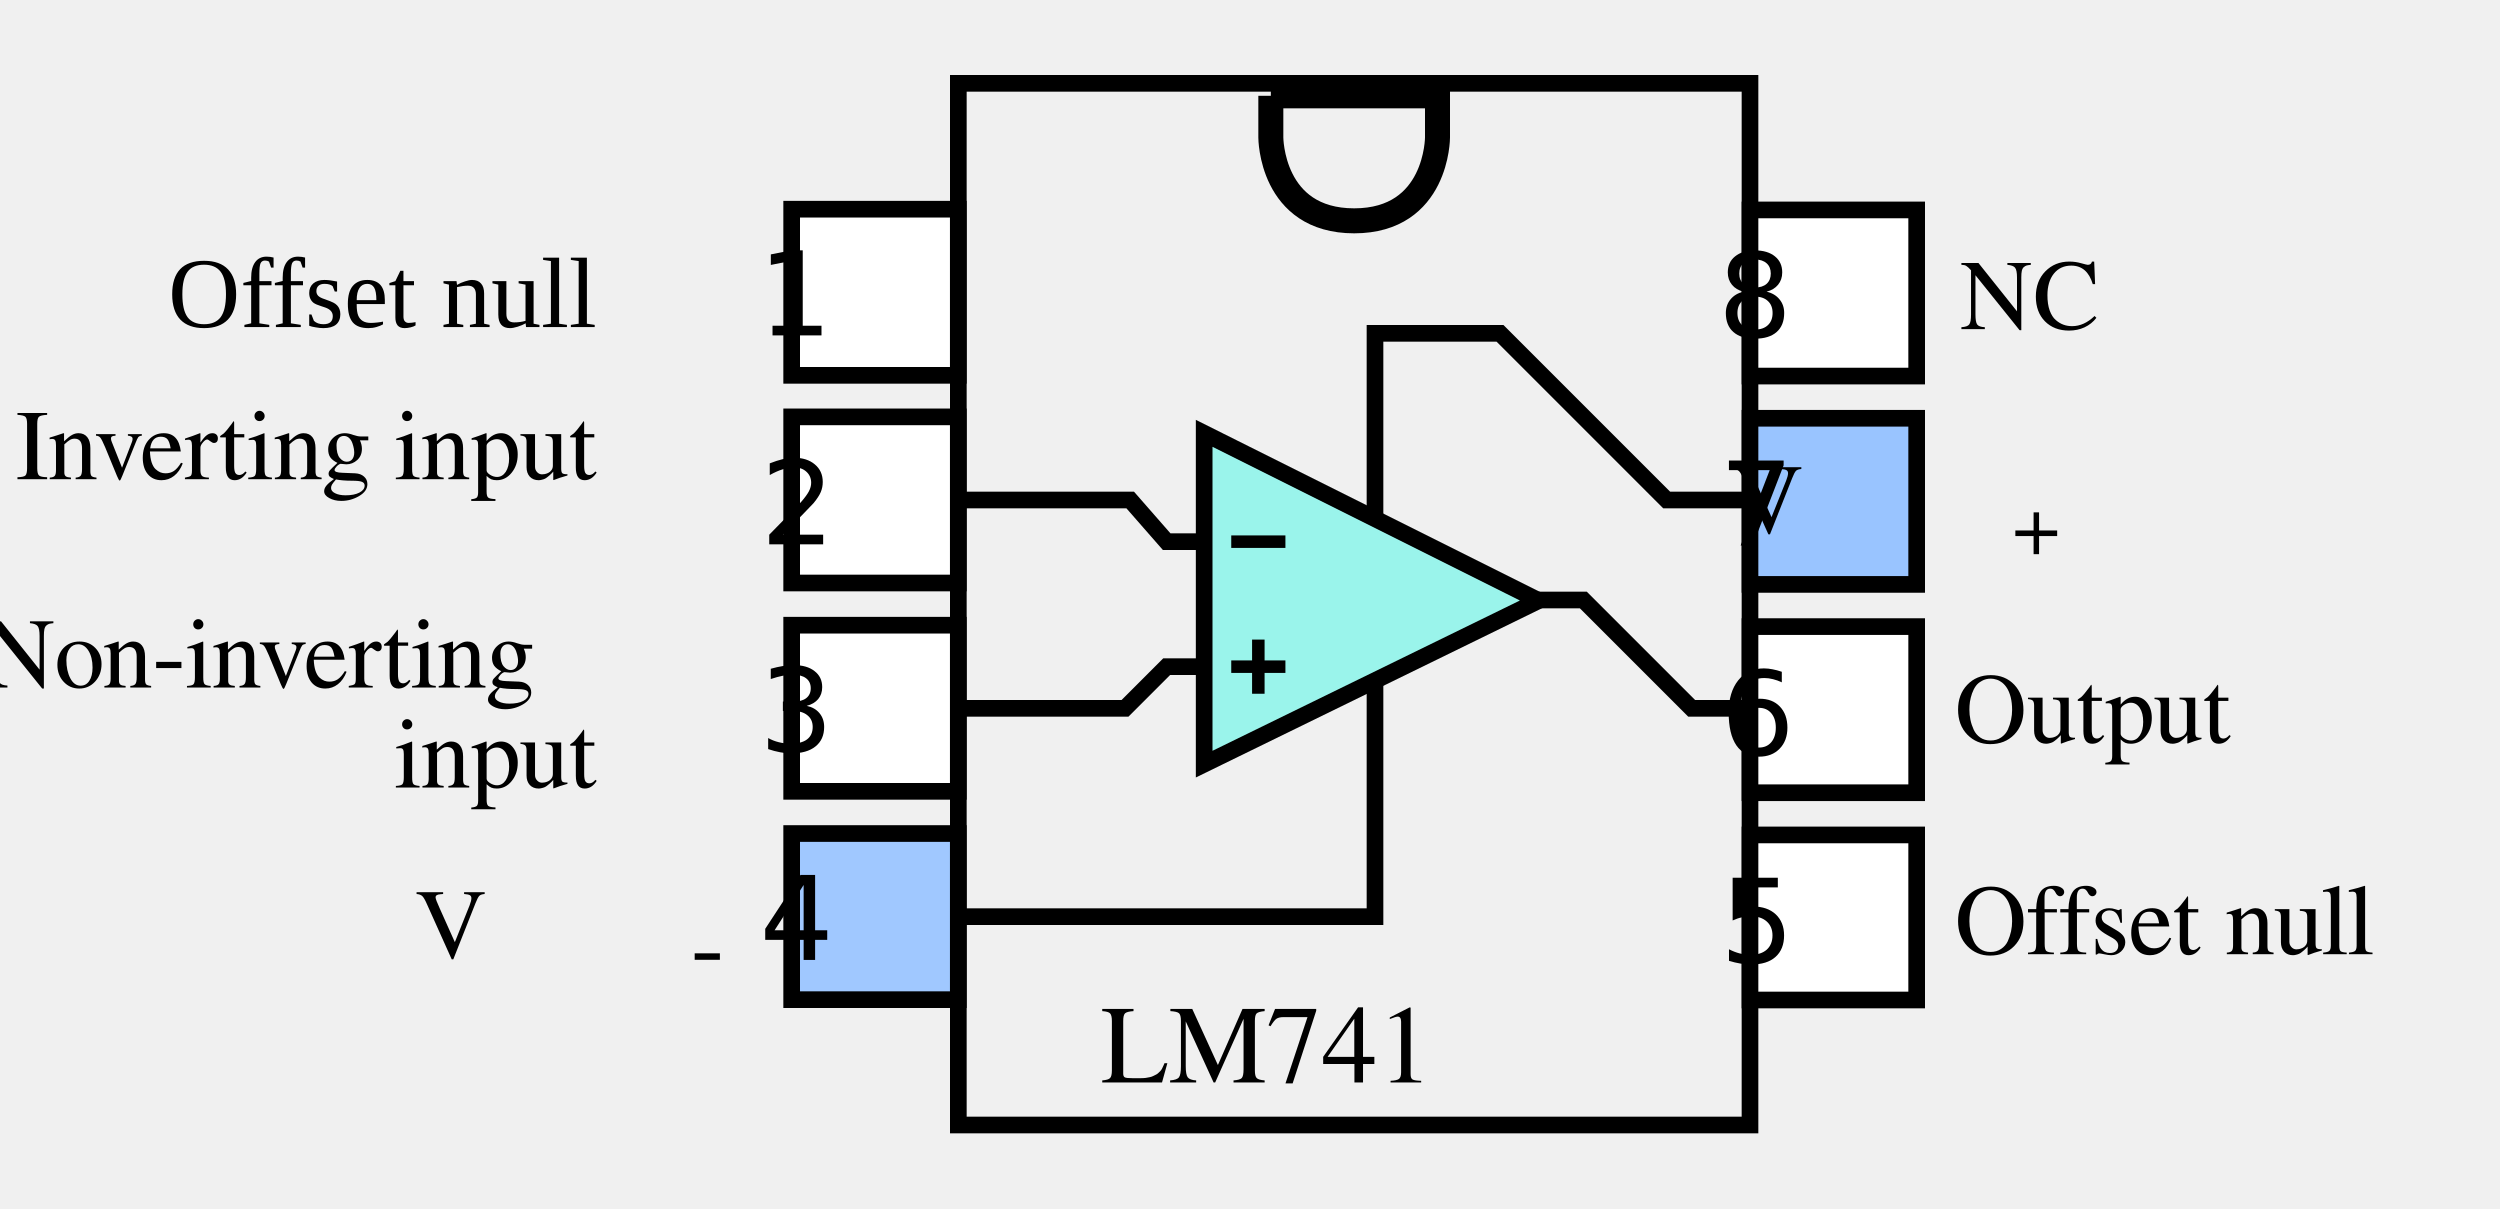
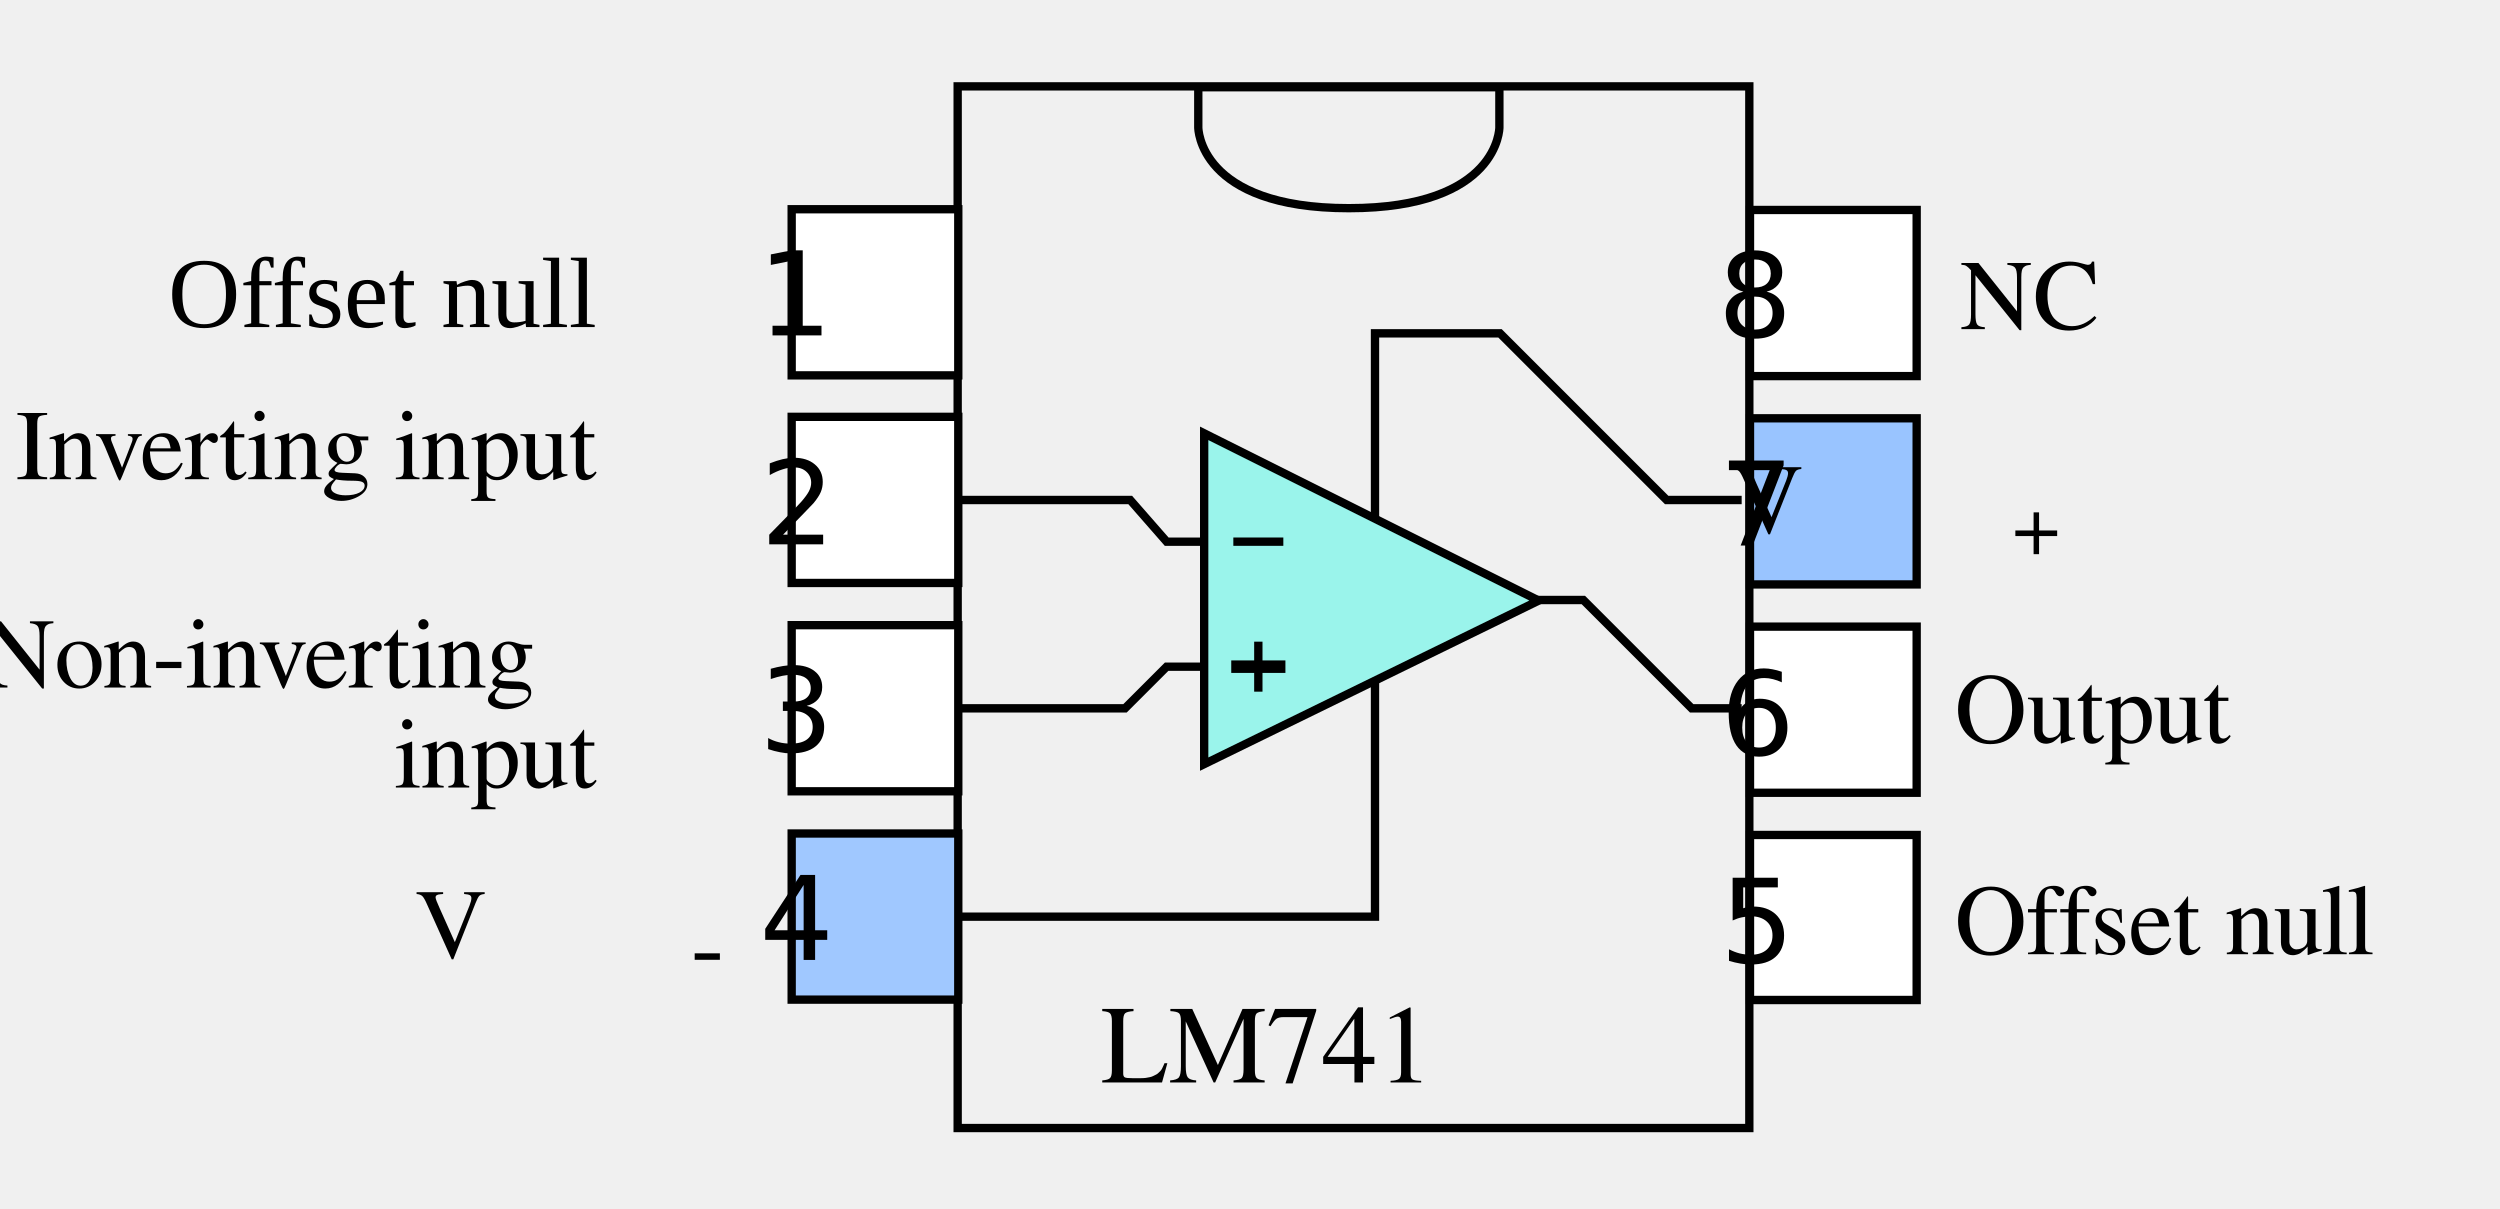
<svg xmlns="http://www.w3.org/2000/svg" xmlns:xlink="http://www.w3.org/1999/xlink" width="300" height="145" id="svg2" version="1.0">
  <defs id="defs4">
    <linearGradient id="linearGradient1">
      <stop style="stop-color:#dce12f;stop-opacity:0;" offset="0" id="stop1" />
      <stop style="stop-color:#e0e748;stop-opacity:0;" offset="1" id="stop2" />
    </linearGradient>
-     <linearGradient xlink:href="#linearGradient1" id="linearGradient2" x1="114" y1="72.5" x2="211" y2="72.5" gradientUnits="userSpaceOnUse" />
+     <linearGradient xlink:href="#linearGradient1" id="linearGradient2" x1="114" y1="72.5" x2="211" y2="72.5" gradientUnits="userSpaceOnUse" gradientTransform="translate(-0.08066557,0.3651121)" />
  </defs>
  <g id="layer1">
-     <path style="opacity:1;fill:none;fill-opacity:1;stroke:#000000;stroke-width:2;stroke-linecap:square;stroke-linejoin:miter;stroke-miterlimit:4;stroke-dasharray:none;stroke-dashoffset:0;stroke-opacity:1" d="M 115,85 L 135,85 L 140,80 L 145,80" id="path6898" />
-     <path style="opacity:1;fill:none;fill-opacity:1;stroke:#000000;stroke-width:2;stroke-linecap:square;stroke-linejoin:miter;stroke-miterlimit:4;stroke-dasharray:none;stroke-dashoffset:0;stroke-opacity:1" d="M 145,65 L 140,65 L 135.625,60 L 115,60" id="path6900" />
-     <path style="opacity:1;fill:none;fill-opacity:1;stroke:#000000;stroke-width:2;stroke-linecap:square;stroke-linejoin:miter;stroke-miterlimit:4;stroke-dasharray:none;stroke-dashoffset:0;stroke-opacity:1" d="M 165,62 L 165,40 L 180,40 L 200,60 L 208.5,60" id="path6902" />
-     <path style="opacity:1;fill:none;fill-opacity:1;stroke:#000000;stroke-width:2;stroke-linecap:square;stroke-linejoin:miter;stroke-miterlimit:4;stroke-dasharray:none;stroke-dashoffset:0;stroke-opacity:1" d="M 115,110 L 165,110 L 165,82" id="path6904" />
-     <path style="opacity:1;fill:none;fill-opacity:1;stroke:#000000;stroke-width:2;stroke-linecap:square;stroke-linejoin:miter;stroke-miterlimit:4;stroke-dasharray:none;stroke-dashoffset:0;stroke-opacity:1" d="M 184.5,72 L 190,72 L 203,85 L 208.5,85" id="path6908" />
+     <path style="opacity:1;fill:none;fill-opacity:1;stroke:#000000;stroke-width:1;stroke-linecap:square;stroke-linejoin:miter;stroke-miterlimit:4;stroke-dasharray:none;stroke-dashoffset:0;stroke-opacity:1" d="M 115,85 L 135,85 L 140,80 L 145,80" id="path6898" />
+     <path style="opacity:1;fill:none;fill-opacity:1;stroke:#000000;stroke-width:1;stroke-linecap:square;stroke-linejoin:miter;stroke-miterlimit:4;stroke-dasharray:none;stroke-dashoffset:0;stroke-opacity:1" d="M 145,65 L 140,65 L 135.625,60 L 115,60" id="path6900" />
+     <path style="opacity:1;fill:none;fill-opacity:1;stroke:#000000;stroke-width:1;stroke-linecap:square;stroke-linejoin:miter;stroke-miterlimit:4;stroke-dasharray:none;stroke-dashoffset:0;stroke-opacity:1" d="M 165,62 L 165,40 L 180,40 L 200,60 L 208.5,60" id="path6902" />
+     <path style="opacity:1;fill:none;fill-opacity:1;stroke:#000000;stroke-width:1;stroke-linecap:square;stroke-linejoin:miter;stroke-miterlimit:4;stroke-dasharray:none;stroke-dashoffset:0;stroke-opacity:1" d="M 115,110 L 165,110 L 165,82" id="path6904" />
+     <path style="opacity:1;fill:none;fill-opacity:1;stroke:#000000;stroke-width:1;stroke-linecap:square;stroke-linejoin:miter;stroke-miterlimit:4;stroke-dasharray:none;stroke-dashoffset:0;stroke-opacity:1" d="M 184.5,72 L 190,72 L 203,85 L 208.5,85" id="path6908" />
    <text xml:space="preserve" style="font-style:italic;font-variant:normal;font-weight:normal;font-stretch:normal;line-height:0%;font-family:'DejaVu Serif';-inkscape-font-specification:'DejaVu Serif Italic';text-align:end;writing-mode:lr-tb;text-anchor:end;fill:#000000;fill-opacity:1;stroke:none;stroke-width:1px;stroke-linecap:butt;stroke-linejoin:miter;stroke-opacity:1" x="55.113" y="191.75" id="text3336">
      <tspan id="tspan3338" x="59.613" y="191.75" style="font-size:18px;line-height:1"> </tspan>
    </text>
    <text xml:space="preserve" style="font-style:normal;font-variant:normal;font-weight:normal;font-stretch:normal;line-height:0%;font-family:'DejaVu Sans';-inkscape-font-specification:'DejaVu Sans';text-align:center;writing-mode:lr-tb;text-anchor:middle;display:inline;overflow:visible;visibility:visible;opacity:1;fill:#000000;fill-opacity:1;stroke:none;stroke-width:2;stroke-linecap:round;stroke-linejoin:bevel;stroke-miterlimit:4;stroke-dasharray:none;stroke-opacity:1;marker:none;enable-background:accumulate" x="193.994" y="185.525" id="text3732">
      <tspan id="tspan3734" x="195.384" y="185.525" style="font-size:10px;line-height:1"> </tspan>
    </text>
-     <path style="fill:url(#linearGradient2);fill-opacity:0.75;fill-rule:evenodd;stroke:#000000;stroke-width:2;stroke-linecap:butt;stroke-linejoin:miter;stroke-miterlimit:4;stroke-opacity:1;stroke-dasharray:none" d="M 115,10 L 210,10 L 210,135 C 210,135 115,135 115,135 L 115,10 z" id="path1349" />
-     <path style="fill:none;fill-opacity:0.75;fill-rule:evenodd;stroke:#000000;stroke-width:3;stroke-linecap:butt;stroke-linejoin:miter;stroke-opacity:1" d="M 152.5,11.5 L 152.5,16.5 C 152.5,16.5 152.5,26.5 162.5,26.5 C 172.5,26.5 172.5,16.5 172.5,16.5 L 172.5,11.5 L 152.5,11.5" id="path6269" />
-     <rect transform="matrix(0,1,-1,0,0,0)" y="-114.994" x="25.106" height="19.994" width="19.935" id="rect2943" style="fill:#ffffff;fill-opacity:1;stroke:#000000;stroke-width:2;stroke-linecap:round;stroke-linejoin:miter;marker:none;stroke-miterlimit:4;stroke-dasharray:none;stroke-opacity:1;visibility:visible;display:inline;overflow:visible;enable-background:accumulate" />
+     <path style="fill:url(#linearGradient2);fill-opacity:0.75;fill-rule:evenodd;stroke:#000000;stroke-width:1;stroke-linecap:butt;stroke-linejoin:miter;stroke-miterlimit:4;stroke-dasharray:none;stroke-opacity:1" d="m 114.919,10.365 h 95 V 135.365 c 0,0 -95,0 -95,0 z" id="path1349" />
+     <path style="fill:none;fill-opacity:0.75;fill-rule:evenodd;stroke:#000000;stroke-width:1;stroke-linecap:butt;stroke-linejoin:miter;stroke-dasharray:none;stroke-opacity:1" d="m 143.794,10.464 v 4.839 c 0,0 0,9.678 18.066,9.678 18.066,0 18.066,-9.678 18.066,-9.678 v -4.839 h -36.133" id="path6269" />
+     <rect transform="matrix(0,1,-1,0,0,0)" y="-114.994" x="25.106" height="19.994" width="19.935" id="rect2943" style="fill:#ffffff;fill-opacity:1;stroke:#000000;stroke-width:1;stroke-linecap:round;stroke-linejoin:miter;marker:none;stroke-miterlimit:4;stroke-dasharray:none;stroke-opacity:1;visibility:visible;display:inline;overflow:visible;enable-background:accumulate" />
    <text id="text2979" y="40.246" x="104.957" style="font-style:normal;font-variant:normal;font-weight:normal;font-stretch:normal;line-height:0%;font-family:'DejaVu Sans';-inkscape-font-specification:'DejaVu Sans';text-align:center;writing-mode:lr-tb;text-anchor:middle;fill:#000000;fill-opacity:1;stroke:none;stroke-width:1px;stroke-linecap:butt;stroke-linejoin:miter;stroke-opacity:1" xml:space="preserve">
      <tspan y="40.246" x="104.957" id="tspan2981" style="font-size:14px;line-height:1">1</tspan>
    </text>
-     <rect transform="matrix(0,1,-1,0,0,0)" y="-114.994" x="50.023" height="19.994" width="19.935" id="rect2965" style="fill:#ffffff;fill-opacity:1;stroke:#000000;stroke-width:2;stroke-linecap:round;stroke-linejoin:miter;marker:none;stroke-miterlimit:4;stroke-dasharray:none;stroke-opacity:1;visibility:visible;display:inline;overflow:visible;enable-background:accumulate" />
+     <rect transform="matrix(0,1,-1,0,0,0)" y="-114.994" x="50.023" height="19.994" width="19.935" id="rect2965" style="fill:#ffffff;fill-opacity:1;stroke:#000000;stroke-width:1;stroke-linecap:round;stroke-linejoin:miter;marker:none;stroke-miterlimit:4;stroke-dasharray:none;stroke-opacity:1;visibility:visible;display:inline;overflow:visible;enable-background:accumulate" />
    <text id="text2983" y="65.32" x="105.268" style="font-style:normal;font-variant:normal;font-weight:normal;font-stretch:normal;line-height:0%;font-family:'DejaVu Sans';-inkscape-font-specification:'DejaVu Sans';text-align:center;writing-mode:lr-tb;text-anchor:middle;fill:#000000;fill-opacity:1;stroke:none;stroke-width:1px;stroke-linecap:butt;stroke-linejoin:miter;stroke-opacity:1" xml:space="preserve">
      <tspan y="65.32" x="105.268" id="tspan2985" style="font-size:14px;line-height:1">2</tspan>
    </text>
-     <rect transform="matrix(0,1,-1,0,0,0)" y="-114.994" x="75.023" height="19.994" width="19.935" id="rect2967" style="fill:#ffffff;fill-opacity:1;stroke:#000000;stroke-width:2;stroke-linecap:round;stroke-linejoin:miter;marker:none;stroke-miterlimit:4;stroke-dasharray:none;stroke-opacity:1;visibility:visible;display:inline;overflow:visible;enable-background:accumulate" />
+     <rect transform="matrix(0,1,-1,0,0,0)" y="-114.994" x="75.023" height="19.994" width="19.935" id="rect2967" style="fill:#ffffff;fill-opacity:1;stroke:#000000;stroke-width:1;stroke-linecap:round;stroke-linejoin:miter;marker:none;stroke-miterlimit:4;stroke-dasharray:none;stroke-opacity:1;visibility:visible;display:inline;overflow:visible;enable-background:accumulate" />
    <text id="text2987" y="90.203" x="105.107" style="font-style:normal;font-variant:normal;font-weight:normal;font-stretch:normal;line-height:0%;font-family:'DejaVu Sans';-inkscape-font-specification:'DejaVu Sans';text-align:center;writing-mode:lr-tb;text-anchor:middle;fill:#000000;fill-opacity:1;stroke:none;stroke-width:1px;stroke-linecap:butt;stroke-linejoin:miter;stroke-opacity:1" xml:space="preserve">
      <tspan y="90.203" x="105.107" id="tspan2989" style="font-size:14px;line-height:1">3</tspan>
    </text>
-     <rect transform="matrix(0,1,-1,0,0,0)" y="-114.994" x="100.023" height="19.994" width="19.935" id="rect2969" style="fill:#a0c8ff;fill-opacity:1;stroke:#000000;stroke-width:2;stroke-linecap:round;stroke-linejoin:miter;marker:none;stroke-miterlimit:4;stroke-dasharray:none;stroke-opacity:1;visibility:visible;display:inline;overflow:visible;enable-background:accumulate" />
+     <rect transform="matrix(0,1,-1,0,0,0)" y="-114.994" x="100.023" height="19.994" width="19.935" id="rect2969" style="fill:#a0c8ff;fill-opacity:1;stroke:#000000;stroke-width:1;stroke-linecap:round;stroke-linejoin:miter;marker:none;stroke-miterlimit:4;stroke-dasharray:none;stroke-opacity:1;visibility:visible;display:inline;overflow:visible;enable-background:accumulate" />
    <text id="text2991" y="115.192" x="105.131" style="font-style:normal;font-variant:normal;font-weight:normal;font-stretch:normal;line-height:0%;font-family:'DejaVu Sans';-inkscape-font-specification:'DejaVu Sans';text-align:center;writing-mode:lr-tb;text-anchor:middle;fill:#000000;fill-opacity:1;stroke:none;stroke-width:1px;stroke-linecap:butt;stroke-linejoin:miter;stroke-opacity:1" xml:space="preserve">
      <tspan y="115.192" x="105.131" id="tspan2993" style="font-size:14px;line-height:1">4</tspan>
    </text>
-     <rect transform="matrix(0,1,-1,0,0,0)" y="-230" x="25.194" height="20" width="19.935" id="rect3015" style="fill:#ffffff;fill-opacity:1;stroke:#000000;stroke-width:2;stroke-linecap:round;stroke-linejoin:miter;marker:none;stroke-miterlimit:4;stroke-dasharray:none;stroke-opacity:1;visibility:visible;display:inline;overflow:visible;enable-background:accumulate" />
+     <rect transform="matrix(0,1,-1,0,0,0)" y="-230" x="25.194" height="20" width="19.935" id="rect3015" style="fill:#ffffff;fill-opacity:1;stroke:#000000;stroke-width:1;stroke-linecap:round;stroke-linejoin:miter;marker:none;stroke-miterlimit:4;stroke-dasharray:none;stroke-opacity:1;visibility:visible;display:inline;overflow:visible;enable-background:accumulate" />
    <text id="text3035" y="40.437" x="220.138" style="font-style:normal;font-variant:normal;font-weight:normal;font-stretch:normal;line-height:0%;font-family:'DejaVu Sans';-inkscape-font-specification:'DejaVu Sans';text-align:center;writing-mode:lr-tb;text-anchor:middle;fill:#000000;fill-opacity:1;stroke:none;stroke-width:1px;stroke-linecap:butt;stroke-linejoin:miter;stroke-opacity:1" xml:space="preserve">
      <tspan y="40.437" x="220.138" id="tspan3037" style="font-size:14px;line-height:1">8</tspan>
    </text>
-     <rect transform="matrix(0,1,-1,0,0,0)" y="-230" x="50.194" height="20" width="19.935" id="rect3017" style="fill:#99c4ff;fill-opacity:1;stroke:#000000;stroke-width:2;stroke-linecap:round;stroke-linejoin:miter;marker:none;stroke-miterlimit:4;stroke-dasharray:none;stroke-opacity:1;visibility:visible;display:inline;overflow:visible;enable-background:accumulate" />
+     <rect transform="matrix(0,1,-1,0,0,0)" y="-230" x="50.194" height="20" width="19.935" id="rect3017" style="fill:#99c4ff;fill-opacity:1;stroke:#000000;stroke-width:1;stroke-linecap:round;stroke-linejoin:miter;marker:none;stroke-miterlimit:4;stroke-dasharray:none;stroke-opacity:1;visibility:visible;display:inline;overflow:visible;enable-background:accumulate" />
    <text id="text3039" y="65.463" x="220.306" style="font-style:normal;font-variant:normal;font-weight:normal;font-stretch:normal;line-height:0%;font-family:'DejaVu Sans';-inkscape-font-specification:'DejaVu Sans';text-align:center;writing-mode:lr-tb;text-anchor:middle;fill:#000000;fill-opacity:1;stroke:none;stroke-width:1px;stroke-linecap:butt;stroke-linejoin:miter;stroke-opacity:1" xml:space="preserve">
      <tspan y="65.463" x="220.306" id="tspan3041" style="font-size:14px;line-height:1">7</tspan>
    </text>
-     <rect transform="matrix(0,1,-1,0,0,0)" y="-230" x="75.194" height="20" width="19.935" id="rect3019" style="fill:#ffffff;fill-opacity:1;stroke:#000000;stroke-width:2;stroke-linecap:round;stroke-linejoin:miter;marker:none;stroke-miterlimit:4;stroke-dasharray:none;stroke-opacity:1;visibility:visible;display:inline;overflow:visible;enable-background:accumulate" />
+     <rect transform="matrix(0,1,-1,0,0,0)" y="-230" x="75.194" height="20" width="19.935" id="rect3019" style="fill:#ffffff;fill-opacity:1;stroke:#000000;stroke-width:1;stroke-linecap:round;stroke-linejoin:miter;marker:none;stroke-miterlimit:4;stroke-dasharray:none;stroke-opacity:1;visibility:visible;display:inline;overflow:visible;enable-background:accumulate" />
    <text id="text3043" y="90.595" x="220.446" style="font-style:normal;font-variant:normal;font-weight:normal;font-stretch:normal;line-height:0%;font-family:'DejaVu Sans';-inkscape-font-specification:'DejaVu Sans';text-align:center;writing-mode:lr-tb;text-anchor:middle;fill:#000000;fill-opacity:1;stroke:none;stroke-width:1px;stroke-linecap:butt;stroke-linejoin:miter;stroke-opacity:1" xml:space="preserve">
      <tspan y="90.595" x="220.446" id="tspan3045" style="font-size:14px;line-height:1">6</tspan>
    </text>
-     <rect transform="matrix(0,1,-1,0,0,0)" y="-230" x="100.194" height="20" width="19.806" id="rect3021" style="fill:#ffffff;fill-opacity:1;stroke:#000000;stroke-width:2;stroke-linecap:round;stroke-linejoin:miter;marker:none;stroke-miterlimit:4;stroke-dasharray:none;stroke-opacity:1;visibility:visible;display:inline;overflow:visible;enable-background:accumulate" />
+     <rect transform="matrix(0,1,-1,0,0,0)" y="-230" x="100.194" height="20" width="19.806" id="rect3021" style="fill:#ffffff;fill-opacity:1;stroke:#000000;stroke-width:1;stroke-linecap:round;stroke-linejoin:miter;marker:none;stroke-miterlimit:4;stroke-dasharray:none;stroke-opacity:1;visibility:visible;display:inline;overflow:visible;enable-background:accumulate" />
    <text id="text3047" y="115.536" x="220.391" style="font-style:normal;font-variant:normal;font-weight:normal;font-stretch:normal;line-height:0%;font-family:'DejaVu Sans';-inkscape-font-specification:'DejaVu Sans';text-align:center;writing-mode:lr-tb;text-anchor:middle;fill:#000000;fill-opacity:1;stroke:none;stroke-width:1px;stroke-linecap:butt;stroke-linejoin:miter;stroke-opacity:1" xml:space="preserve">
      <tspan y="115.536" x="220.391" id="tspan3049" style="font-size:14px;line-height:1">5</tspan>
    </text>
    <g id="g3543" transform="matrix(0,-1,1,0,199.9773,173.6155)" style="text-align:start;text-anchor:start">
      <text xml:space="preserve" style="font-style:normal;font-variant:normal;font-weight:normal;font-stretch:normal;line-height:0%;font-family:'DejaVu Sans';-inkscape-font-specification:'DejaVu Sans';text-align:start;writing-mode:lr-tb;text-anchor:start;display:inline;overflow:visible;visibility:visible;opacity:1;fill:#000000;fill-opacity:1;stroke:none;stroke-width:2;stroke-linecap:round;stroke-linejoin:bevel;stroke-miterlimit:4;stroke-dasharray:none;stroke-opacity:1;marker:none;enable-background:accumulate" x="35.205" y="-134.116" id="text3413" transform="rotate(90)">
        <tspan id="tspan3415" x="35.205" y="-134.116" style="font-style:normal;font-variant:normal;font-weight:normal;font-stretch:normal;font-size:12px;line-height:1;font-family:FreeSerif;-inkscape-font-specification:FreeSerif">NC</tspan>
      </text>
    </g>
    <text id="text3736" y="39.25" x="90.676" style="font-style:normal;font-variant:normal;font-weight:normal;font-stretch:normal;line-height:0%;font-family:'DejaVu Sans';-inkscape-font-specification:'DejaVu Sans';text-align:end;writing-mode:lr-tb;text-anchor:end;display:inline;overflow:visible;visibility:visible;fill:#000000;fill-opacity:1;stroke:none;stroke-width:2;stroke-linecap:round;stroke-linejoin:bevel;stroke-miterlimit:4;stroke-dasharray:none;stroke-opacity:1;marker:none;enable-background:accumulate" xml:space="preserve">
      <tspan y="39.25" x="90.676" id="tspan3738" style="font-style:normal;font-variant:normal;font-weight:normal;font-stretch:normal;font-size:12px;line-height:1;font-family:'Liberation Serif';-inkscape-font-specification:'Liberation Serif'">Offset null</tspan>
    </text>
    <text xml:space="preserve" style="font-style:normal;font-variant:normal;font-weight:normal;font-stretch:normal;font-size:13.333px;line-height:0%;font-family:'DejaVu Sans';-inkscape-font-specification:'DejaVu Sans';text-align:center;writing-mode:lr-tb;text-anchor:middle;fill:#000000;fill-opacity:1;stroke:none;stroke-width:1px;stroke-linecap:butt;stroke-linejoin:miter;stroke-opacity:1" x="162.607" y="129.898" id="text4643">
      <tspan id="tspan4645" x="162.607" y="129.898" style="font-style:normal;font-variant:normal;font-weight:normal;font-stretch:normal;font-size:13.333px;line-height:1;font-family:FreeSerif;-inkscape-font-specification:FreeSerif">LM741</tspan>
    </text>
    <g id="g2594" transform="matrix(0,-1,1,0,43.02333,250.6155)" style="text-align:start;text-anchor:start">
      <text xml:space="preserve" style="font-style:normal;font-variant:normal;font-weight:normal;font-stretch:normal;line-height:0%;font-family:'DejaVu Sans';-inkscape-font-specification:'DejaVu Sans';text-align:end;writing-mode:lr-tb;text-anchor:end;display:inline;overflow:visible;visibility:visible;opacity:1;fill:#000000;fill-opacity:1;stroke:none;stroke-width:2;stroke-linecap:round;stroke-linejoin:bevel;stroke-miterlimit:4;stroke-dasharray:none;stroke-opacity:1;marker:none;enable-background:accumulate" x="41.955" y="-135.616" id="text2596" transform="rotate(90)">
        <tspan id="tspan2598" x="41.955" y="-135.616" style="font-style:normal;font-variant:normal;font-weight:normal;font-stretch:normal;font-size:12px;line-height:1;font-family:FreeSerif;-inkscape-font-specification:FreeSerif">V</tspan>
      </text>
    </g>
    <text xml:space="preserve" style="font-style:normal;font-variant:normal;font-weight:normal;font-stretch:normal;line-height:0%;font-family:'DejaVu Sans';-inkscape-font-specification:'DejaVu Sans';text-align:end;writing-mode:lr-tb;text-anchor:end;display:inline;overflow:visible;visibility:visible;fill:#000000;fill-opacity:1;stroke:none;stroke-width:2;stroke-linecap:round;stroke-linejoin:bevel;stroke-miterlimit:4;stroke-dasharray:none;stroke-opacity:1;marker:none;enable-background:accumulate" x="90.676" y="82.5" id="text5205">
      <tspan id="tspan5207" x="90.676" y="82.5" style="font-style:normal;font-variant:normal;font-weight:normal;font-stretch:normal;font-size:12px;line-height:1;font-family:FreeSerif;-inkscape-font-specification:FreeSerif">Non-inverting</tspan>
      <tspan x="90.676" y="94.5" id="tspan6879" style="font-style:normal;font-variant:normal;font-weight:normal;font-stretch:normal;font-size:12px;line-height:1;font-family:FreeSerif;-inkscape-font-specification:FreeSerif">input</tspan>
    </text>
    <text id="text5209" y="57.5" x="90.676" style="font-style:normal;font-variant:normal;font-weight:normal;font-stretch:normal;line-height:0%;font-family:'DejaVu Sans';-inkscape-font-specification:'DejaVu Sans';text-align:end;writing-mode:lr-tb;text-anchor:end;display:inline;overflow:visible;visibility:visible;fill:#000000;fill-opacity:1;stroke:none;stroke-width:2;stroke-linecap:round;stroke-linejoin:bevel;stroke-miterlimit:4;stroke-dasharray:none;stroke-opacity:1;marker:none;enable-background:accumulate" xml:space="preserve">
      <tspan y="57.5" x="90.676" id="tspan6877" style="font-style:normal;font-variant:normal;font-weight:normal;font-stretch:normal;font-size:12px;line-height:1;font-family:FreeSerif;-inkscape-font-specification:FreeSerif">Inverting input</tspan>
    </text>
    <text id="text5215" y="89.125" x="234.547" style="font-style:normal;font-variant:normal;font-weight:normal;font-stretch:normal;line-height:0%;font-family:'DejaVu Sans';-inkscape-font-specification:'DejaVu Sans';text-align:start;writing-mode:lr-tb;text-anchor:start;display:inline;overflow:visible;visibility:visible;fill:#000000;fill-opacity:1;stroke:none;stroke-width:2;stroke-linecap:round;stroke-linejoin:bevel;stroke-miterlimit:4;stroke-dasharray:none;stroke-opacity:1;marker:none;enable-background:accumulate" xml:space="preserve">
      <tspan y="89.125" x="234.547" id="tspan5217" style="font-style:normal;font-variant:normal;font-weight:normal;font-stretch:normal;font-size:12px;line-height:1;font-family:FreeSerif;-inkscape-font-specification:FreeSerif">Output</tspan>
    </text>
    <text xml:space="preserve" style="font-style:normal;font-variant:normal;font-weight:normal;font-stretch:normal;line-height:0%;font-family:'DejaVu Sans';-inkscape-font-specification:'DejaVu Sans';text-align:start;writing-mode:lr-tb;text-anchor:start;display:inline;overflow:visible;visibility:visible;fill:#000000;fill-opacity:1;stroke:none;stroke-width:2;stroke-linecap:round;stroke-linejoin:bevel;stroke-miterlimit:4;stroke-dasharray:none;stroke-opacity:1;marker:none;enable-background:accumulate" x="234.547" y="114.5" id="text5219">
      <tspan id="tspan5221" x="234.547" y="114.5" style="font-style:normal;font-variant:normal;font-weight:normal;font-stretch:normal;font-size:12px;line-height:1;font-family:FreeSerif;-inkscape-font-specification:FreeSerif">Offset null</tspan>
    </text>
    <g id="g6885" transform="matrix(0,-1,1,0,201.0233,199.6155)" style="text-align:start;text-anchor:start">
      <text xml:space="preserve" style="font-style:normal;font-variant:normal;font-weight:normal;font-stretch:normal;line-height:0%;font-family:'DejaVu Sans';-inkscape-font-specification:'DejaVu Sans';text-align:end;writing-mode:lr-tb;text-anchor:end;display:inline;overflow:visible;visibility:visible;opacity:1;fill:#000000;fill-opacity:1;stroke:none;stroke-width:2;stroke-linecap:round;stroke-linejoin:bevel;stroke-miterlimit:4;stroke-dasharray:none;stroke-opacity:1;marker:none;enable-background:accumulate" x="41.955" y="-135.616" id="text6887" transform="rotate(90)">
        <tspan id="tspan6889" x="41.955" y="-135.616" style="font-style:normal;font-variant:normal;font-weight:normal;font-stretch:normal;font-size:12px;line-height:1;font-family:FreeSerif;-inkscape-font-specification:FreeSerif">V</tspan>
      </text>
    </g>
    <text xml:space="preserve" style="font-style:normal;font-variant:normal;font-weight:normal;font-stretch:normal;line-height:0%;font-family:'DejaVu Sans';-inkscape-font-specification:'DejaVu Sans';text-align:start;writing-mode:lr-tb;text-anchor:start;display:inline;overflow:visible;visibility:visible;opacity:1;fill:#000000;fill-opacity:1;stroke:none;stroke-width:2;stroke-linecap:round;stroke-linejoin:bevel;stroke-miterlimit:4;stroke-dasharray:none;stroke-opacity:1;marker:none;enable-background:accumulate" x="241" y="66.5" id="text6891">
      <tspan id="tspan6893" x="241" y="66.5" style="font-size:8px;line-height:1;text-align:start;text-anchor:start">+</tspan>
    </text>
-     <path style="fill:#9af4eb;fill-rule:evenodd;stroke:#000000;stroke-width:2;stroke-linecap:butt;stroke-linejoin:miter;stroke-opacity:1;stroke-dasharray:none;fill-opacity:1" d="M 144.5,91.697 L 144.5,52 L 184.646,72.071 L 144.5,91.697 z" id="path2246" />
-     <path style="opacity:1;fill:none;fill-opacity:1;stroke:#000000;stroke-width:1.5;stroke-linecap:square;stroke-linejoin:miter;stroke-miterlimit:4;stroke-dasharray:none;stroke-dashoffset:0;stroke-opacity:1" d="M 148.5,65 L 153.5,65" id="path6910" />
+     <path style="fill:#9af4eb;fill-rule:evenodd;stroke:#000000;stroke-width:1;stroke-linecap:butt;stroke-linejoin:miter;stroke-opacity:1;stroke-dasharray:none;fill-opacity:1" d="M 144.5,91.697 L 144.5,52 L 184.646,72.071 L 144.5,91.697 z" id="path2246" />
+     <path style="opacity:1;fill:none;fill-opacity:1;stroke:#000000;stroke-width:1;stroke-linecap:square;stroke-linejoin:miter;stroke-miterlimit:4;stroke-dasharray:none;stroke-dashoffset:0;stroke-opacity:1" d="M 148.5,65 L 153.5,65" id="path6910" />
    <path style="opacity:1;fill:none;fill-opacity:1;stroke:#000000;stroke-width:1.5;stroke-linecap:square;stroke-linejoin:miter;stroke-miterlimit:4;stroke-dasharray:none;stroke-dashoffset:0;stroke-opacity:1" d="M 148.5,80 L 153.5,80" id="path6912" />
-     <path style="opacity:1;fill:none;fill-opacity:1;stroke:#000000;stroke-width:1.5;stroke-linecap:square;stroke-linejoin:miter;stroke-miterlimit:4;stroke-dasharray:none;stroke-dashoffset:0;stroke-opacity:1" d="M 151,77.5 L 151,82.5" id="path6914" />
+     <path style="opacity:1;fill:none;fill-opacity:1;stroke:#000000;stroke-width:1;stroke-linecap:square;stroke-linejoin:miter;stroke-miterlimit:4;stroke-dasharray:none;stroke-dashoffset:0;stroke-opacity:1" d="M 151,77.5 L 151,82.5" id="path6914" />
    <path style="fill:#a0c8ff;fill-opacity:1;stroke:#000000;stroke-width:0.77;stroke-dasharray:none" d="m 83.362,114.788 c 1.008,0 2.016,0 3.024,0" id="path2" />
  </g>
</svg>
